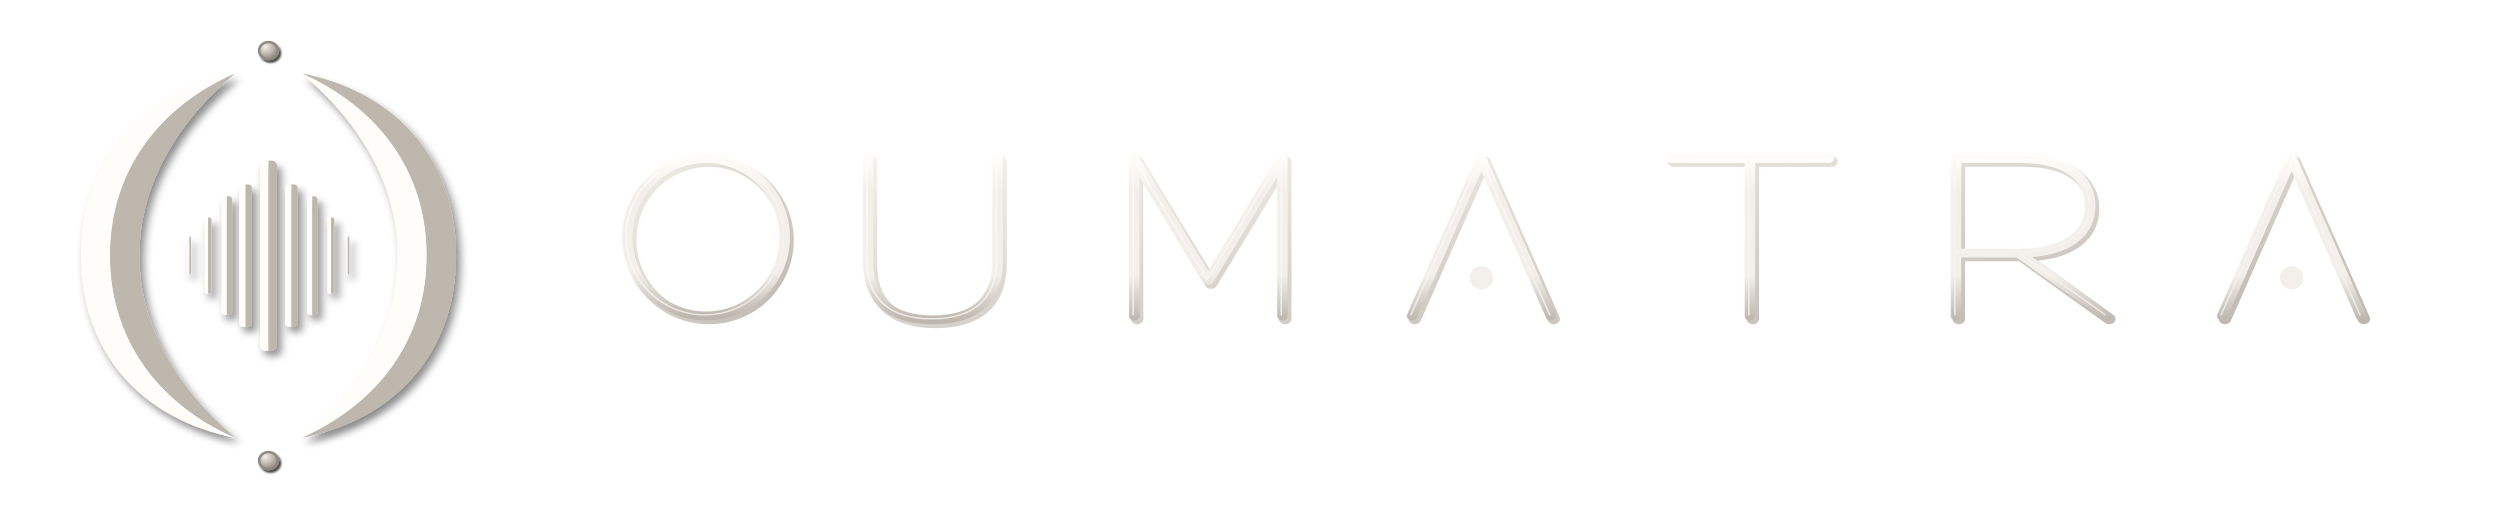
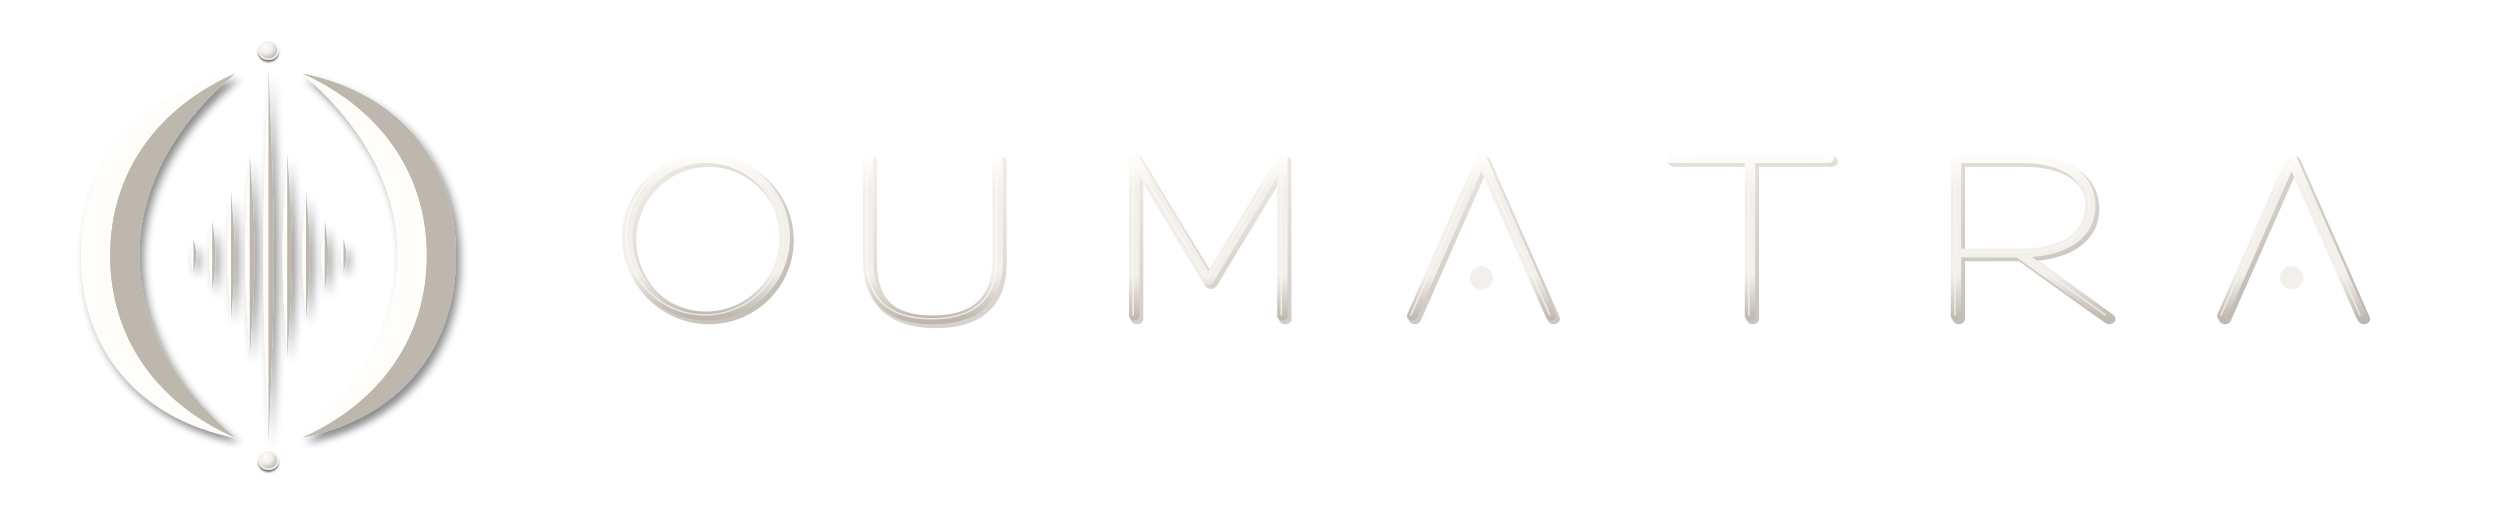
<svg xmlns="http://www.w3.org/2000/svg" viewBox="0 0 1080 220" role="img" aria-labelledby="title">
  <defs>
    <linearGradient id="word-face" x1="0" y1="0" x2="0" y2="1">
      <stop stop-color="#FFFDF9" />
      <stop offset=".2" stop-color="#F3F0EB" />
      <stop offset=".72" stop-color="#F3F0EB" />
      <stop offset="1" stop-color="#BDB7AE" />
    </linearGradient>
    <linearGradient id="word-highlight" x1="0" y1="0" x2="1" y2="1">
      <stop stop-color="#FFFDF9" />
      <stop offset="1" stop-color="#F3F0EB" />
    </linearGradient>
    <linearGradient id="word-shadow" x1="0" y1="0" x2="1" y2="1">
      <stop stop-color="#F3F0EB" />
      <stop offset="1" stop-color="#BDB7AE" />
    </linearGradient>
    <filter id="raised" x="-30%" y="-30%" width="170%" height="180%">
      <feDropShadow dx="2" dy="3" stdDeviation="2" flood-color="#000000" flood-opacity=".46" />
    </filter>
    <filter id="word-depth" x="-8%" y="-20%" width="116%" height="150%">
      <feGaussianBlur in="SourceAlpha" stdDeviation="2" result="glowAlpha" />
      <feFlood flood-color="#F3F0EB" flood-opacity=".14" />
      <feComposite in2="glowAlpha" operator="in" result="glow" />
      <feDropShadow dx="1.6" dy="2.4" stdDeviation="1.1" flood-color="#061C22" flood-opacity=".38" />
      <feMerge>
        <feMergeNode in="glow" />
        <feMergeNode in="SourceGraphic" />
      </feMerge>
    </filter>
    <filter id="dot-inset" x="-80%" y="-80%" width="260%" height="260%">
-       <feDropShadow dx="-.7" dy="-.8" stdDeviation=".45" flood-color="#FFFDF9" flood-opacity=".28" />
-       <feDropShadow dx="1" dy="1.4" stdDeviation=".7" flood-color="#000000" flood-opacity=".72" />
+       <feDropShadow dx="0" dy="1.2" stdDeviation=".65" flood-color="#000000" flood-opacity=".55" />
    </filter>
-     <radialGradient id="dot-face" cx="36%" cy="32%" r="70%" fx="32%" fy="28%">
-       <stop stop-color="#F3F0EB" />
-       <stop offset=".58" stop-color="#BDB7AE" />
-       <stop offset="1" stop-color="#8E8982" />
+     <radialGradient id="dot-face" cx="34%" cy="30%" r="72%" fx="30%" fy="26%">
+       <stop stop-color="#FFFDF9" />
+       <stop offset=".52" stop-color="#F3F0EB" />
+       <stop offset="1" stop-color="#BDB7AE" />
    </radialGradient>
-     <symbol id="left-wave-bar" viewBox="0 0 8 100">
-       <path d="M4 0H2.5C1.1 0 0 1.1 0 2.5v95C0 98.9 1.1 100 2.5 100H4Z" fill="#FFFDF9" />
-       <path d="M4 0h1.5C6.9 0 8 1.1 8 2.5v95C8 98.9 6.9 100 5.5 100H4Z" fill="#BDB7AE" />
+     <symbol id="left-wave-bar" viewBox="0 0 8 100" preserveAspectRatio="none">
+       <path d="M4 0C3.2 10 0 29 0 50s3.2 40 4 50Z" fill="#FFFDF9" />
+       <path d="M4 0c.8 10 4 29 4 50s-3.2 40-4 50Z" fill="#BDB7AE" />
    </symbol>
-     <symbol id="right-wave-bar" viewBox="0 0 8 100">
-       <path d="M4 0H2.5C1.1 0 0 1.1 0 2.5v95C0 98.9 1.1 100 2.5 100H4Z" fill="#FFFDF9" />
-       <path d="M4 0h1.5C6.9 0 8 1.1 8 2.5v95C8 98.9 6.9 100 5.5 100H4Z" fill="#BDB7AE" />
+     <symbol id="right-wave-bar" viewBox="0 0 8 100" preserveAspectRatio="none">
+       <path d="M4 0C3.2 10 0 29 0 50s3.2 40 4 50Z" fill="#FFFDF9" />
+       <path d="M4 0c.8 10 4 29 4 50s-3.2 40-4 50Z" fill="#BDB7AE" />
    </symbol>
  </defs>
  <g transform="translate(8 12) scale(.9 .82)">
    <g filter="url(#raised)">
      <path d="M104 24C58 34 30 70 30 120C30 170 58 206 104 216C67 198 44 164 44 120C44 76 67 42 104 24Z" fill="#FFFDF9" />
      <path d="M104 24C67 42 44 76 44 120C44 164 67 198 104 216C76 190 58 157 58 120C58 83 76 50 104 24Z" fill="#BDB7AE" />
      <path d="M136 24C164 50 182 83 182 120C182 157 164 190 136 216C173 198 196 164 196 120C196 76 173 42 136 24Z" fill="#FFFDF9" />
      <path d="M136 24C173 42 196 76 196 120C196 164 173 198 136 216C182 206 210 170 210 120C210 70 182 34 136 24Z" fill="#BDB7AE" />
-       <use href="#left-wave-bar" x="80.5" y="110" width="3" height="20" />
-       <use href="#left-wave-bar" x="89" y="100" width="4" height="40" />
-       <use href="#left-wave-bar" x="97.5" y="85" width="5" height="70" />
-       <use href="#left-wave-bar" x="106" y="65" width="6" height="110" />
-       <use href="#left-wave-bar" x="116" y="28" width="8" height="184" />
-       <use href="#right-wave-bar" x="128" y="65" width="6" height="110" />
-       <use href="#right-wave-bar" x="138.5" y="85" width="5" height="70" />
-       <use href="#right-wave-bar" x="148" y="100" width="4" height="40" />
-       <use href="#right-wave-bar" x="156.5" y="110" width="3" height="20" />
+       <use href="#left-wave-bar" x="82.75" y="111" width="2.5" height="18" />
+       <use href="#left-wave-bar" x="91.5" y="101" width="3" height="38" />
+       <use href="#left-wave-bar" x="100.25" y="86" width="3.5" height="68" />
+       <use href="#left-wave-bar" x="108.75" y="66" width="4.5" height="108" />
+       <use href="#left-wave-bar" x="117.5" y="21" width="5" height="198" />
+       <use href="#right-wave-bar" x="126.75" y="66" width="4.5" height="108" />
+       <use href="#right-wave-bar" x="136.25" y="86" width="3.5" height="68" />
+       <use href="#right-wave-bar" x="145.5" y="101" width="3" height="38" />
+       <use href="#right-wave-bar" x="154.75" y="111" width="2.5" height="18" />
    </g>
-     <circle cx="120" cy="12" r="4.5" fill="url(#dot-face)" stroke="#8E8982" stroke-width="1.25" filter="url(#dot-inset)" />
-     <circle cx="120" cy="228" r="4.5" fill="url(#dot-face)" stroke="#8E8982" stroke-width="1.25" filter="url(#dot-inset)" />
+     <circle cx="120" cy="12" r="4.5" fill="url(#dot-face)" stroke="#F3F0EB" stroke-width=".8" filter="url(#dot-inset)" />
+     <circle cx="120" cy="228" r="4.5" fill="url(#dot-face)" stroke="#F3F0EB" stroke-width=".8" filter="url(#dot-inset)" />
  </g>
  <g filter="url(#word-depth)">
    <g transform="translate(270 43) scale(1 .85) translate(1.2 1.5)" fill="none" stroke="url(#word-shadow)" stroke-width="5.4" stroke-linecap="round" stroke-linejoin="round">
      <ellipse cx="35" cy="70" rx="34" ry="40" />
      <path d="M105 30v52c0 20 10 30 28 30s28-10 28-30V30M220 110V30l32 62 32-62v80M340 110l30-80 30 80M452 30h68m-34 0v80M575 110V30h28c20 0 30 10 30 24s-10 24-30 24h-28m27 0 38 32M690 110l30-80 30 80" />
    </g>
    <g transform="translate(270 43) scale(1 .85)" fill="none" stroke="url(#word-face)" stroke-width="4.5" stroke-linecap="round" stroke-linejoin="round">
      <ellipse cx="35" cy="70" rx="34" ry="40" />
      <path d="M105 30v52c0 20 10 30 28 30s28-10 28-30V30M220 110V30l32 62 32-62v80M340 110l30-80 30 80M452 30h68m-34 0v80M575 110V30h28c20 0 30 10 30 24s-10 24-30 24h-28m27 0 38 32M690 110l30-80 30 80" />
    </g>
    <g transform="translate(270 43) scale(1 .85) translate(-.5 -.55)" fill="none" stroke="url(#word-highlight)" stroke-opacity=".8" stroke-width=".7" stroke-linecap="round" stroke-linejoin="round">
      <ellipse cx="35" cy="70" rx="34" ry="40" />
      <path d="M105 30v52c0 20 10 30 28 30s28-10 28-30V30M220 110V30l32 62 32-62v80M340 110l30-80 30 80M452 30h68m-34 0v80M575 110V30h28c20 0 30 10 30 24s-10 24-30 24h-28m27 0 38 32M690 110l30-80 30 80" />
    </g>
    <g fill="#F3F0EB">
      <circle cx="640" cy="120" r="5" />
      <circle cx="990" cy="120" r="5" />
    </g>
  </g>
</svg>
